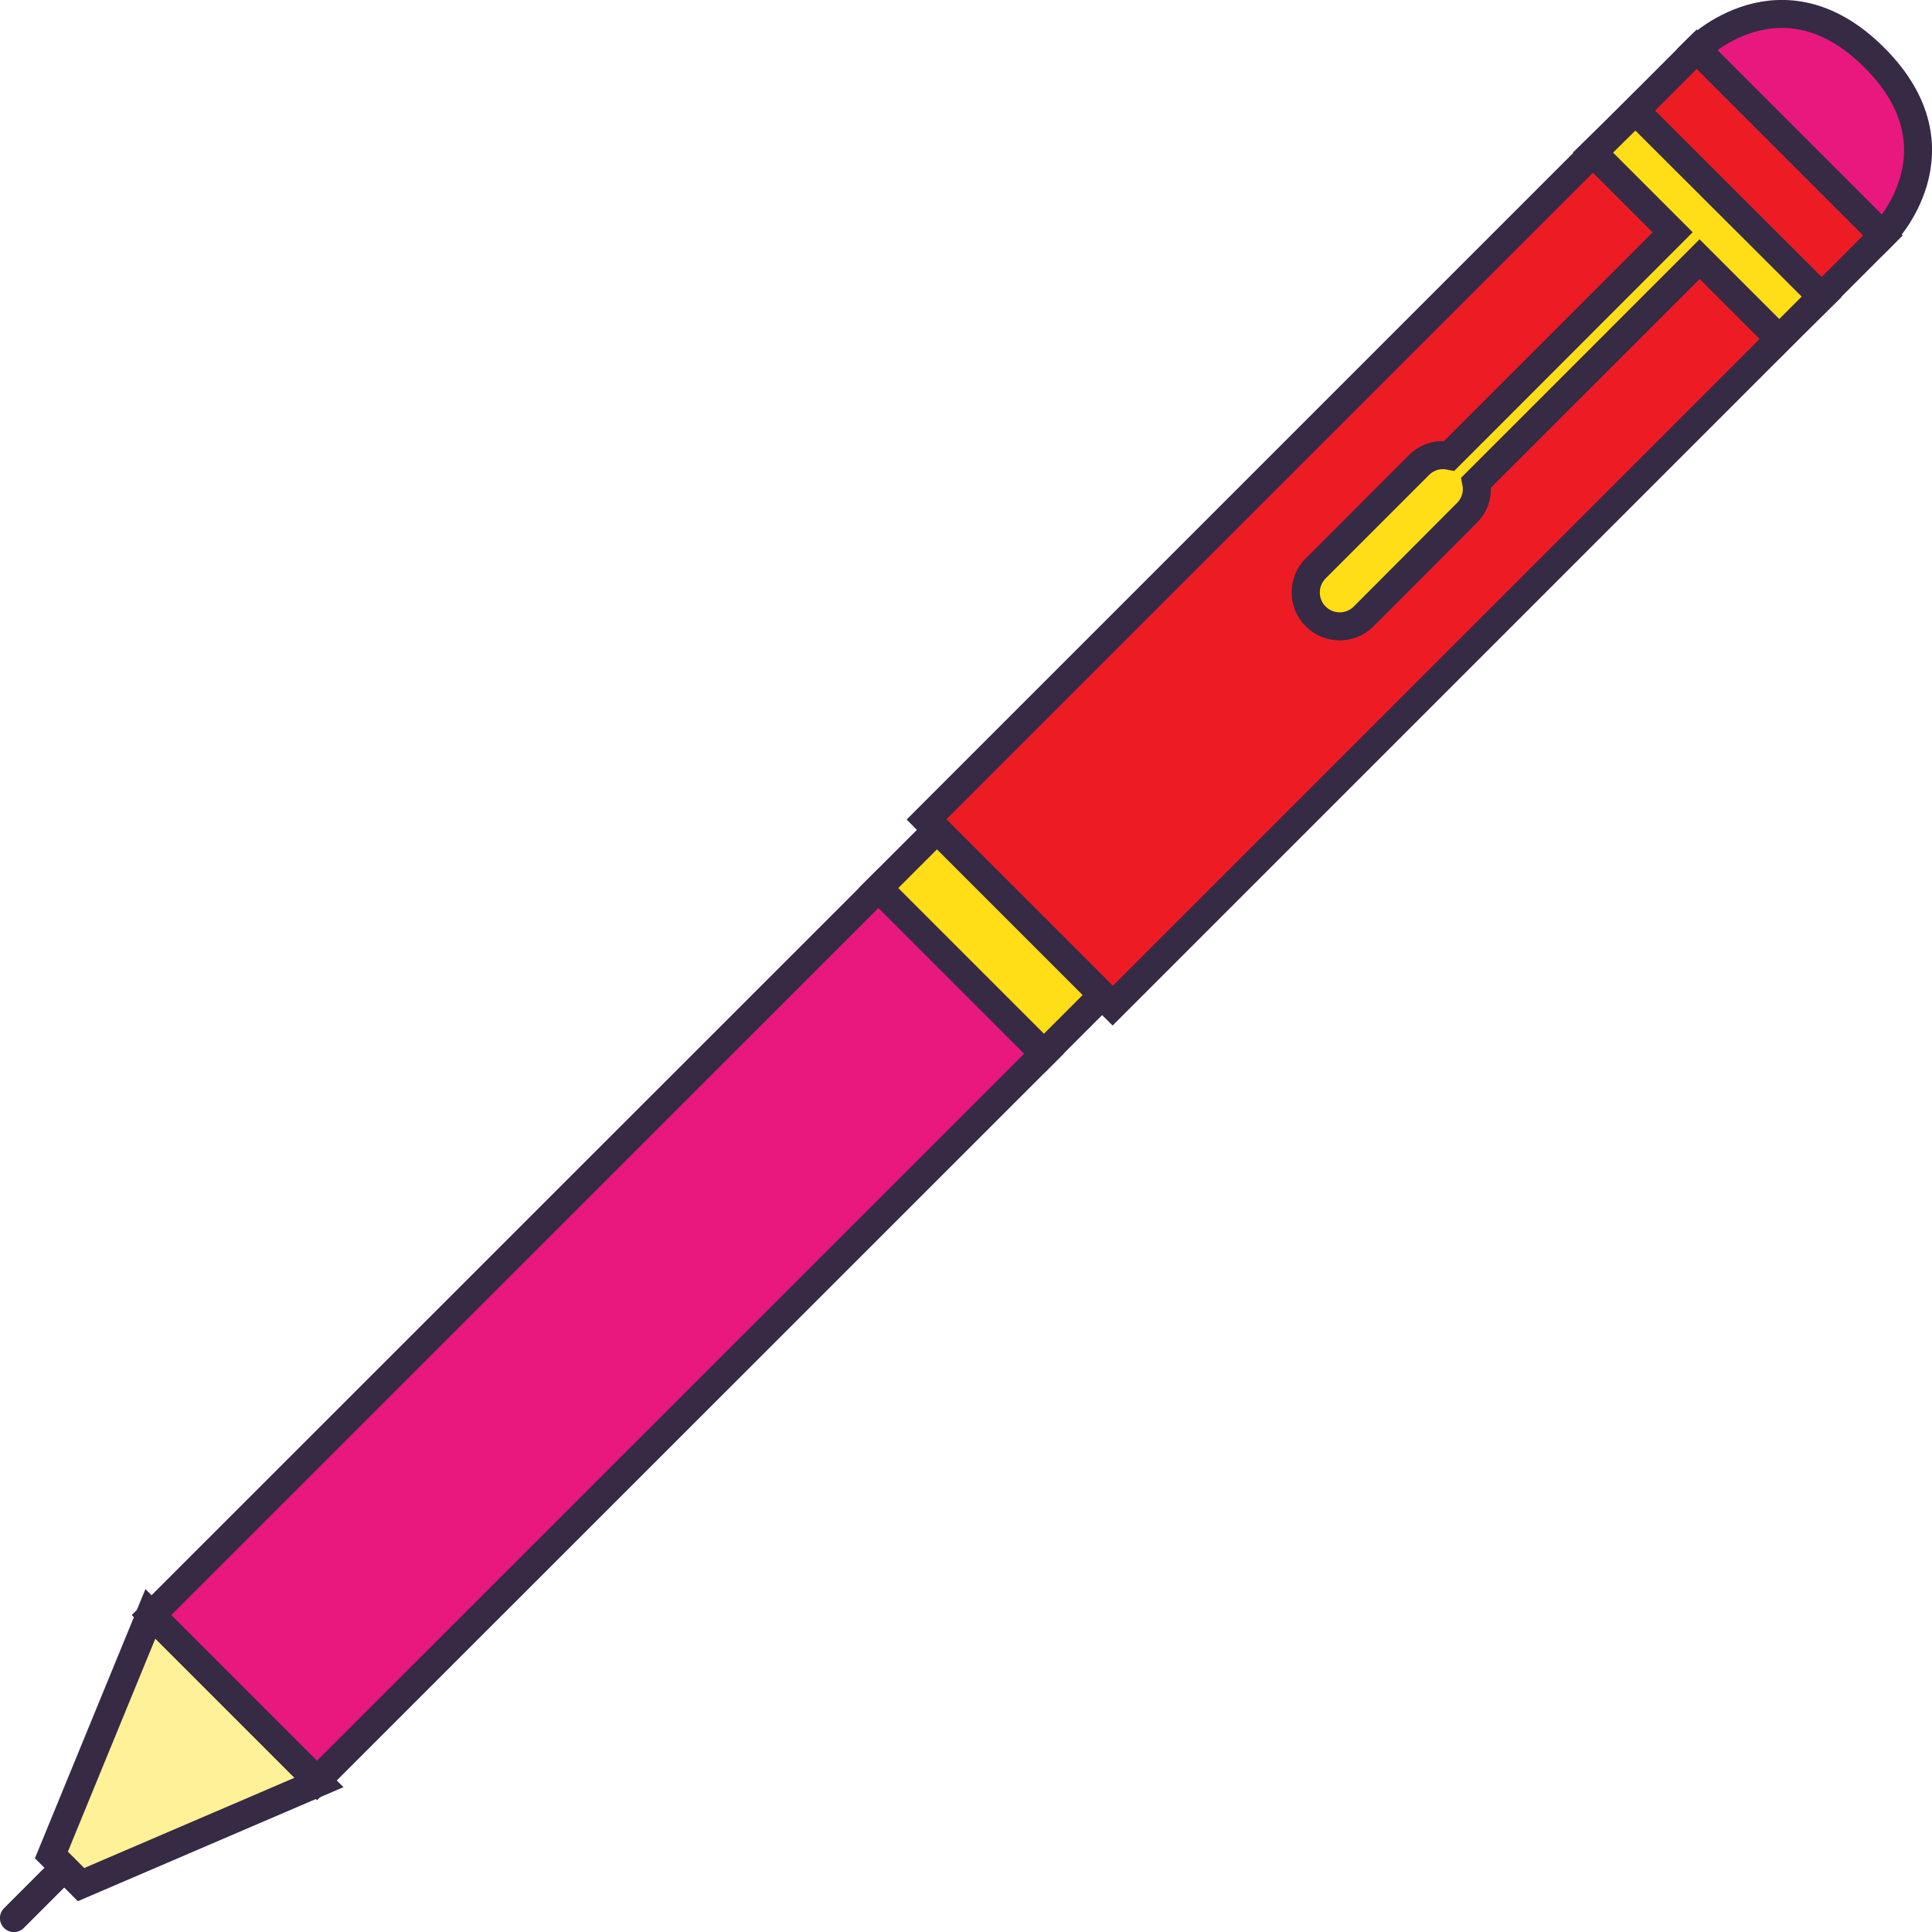
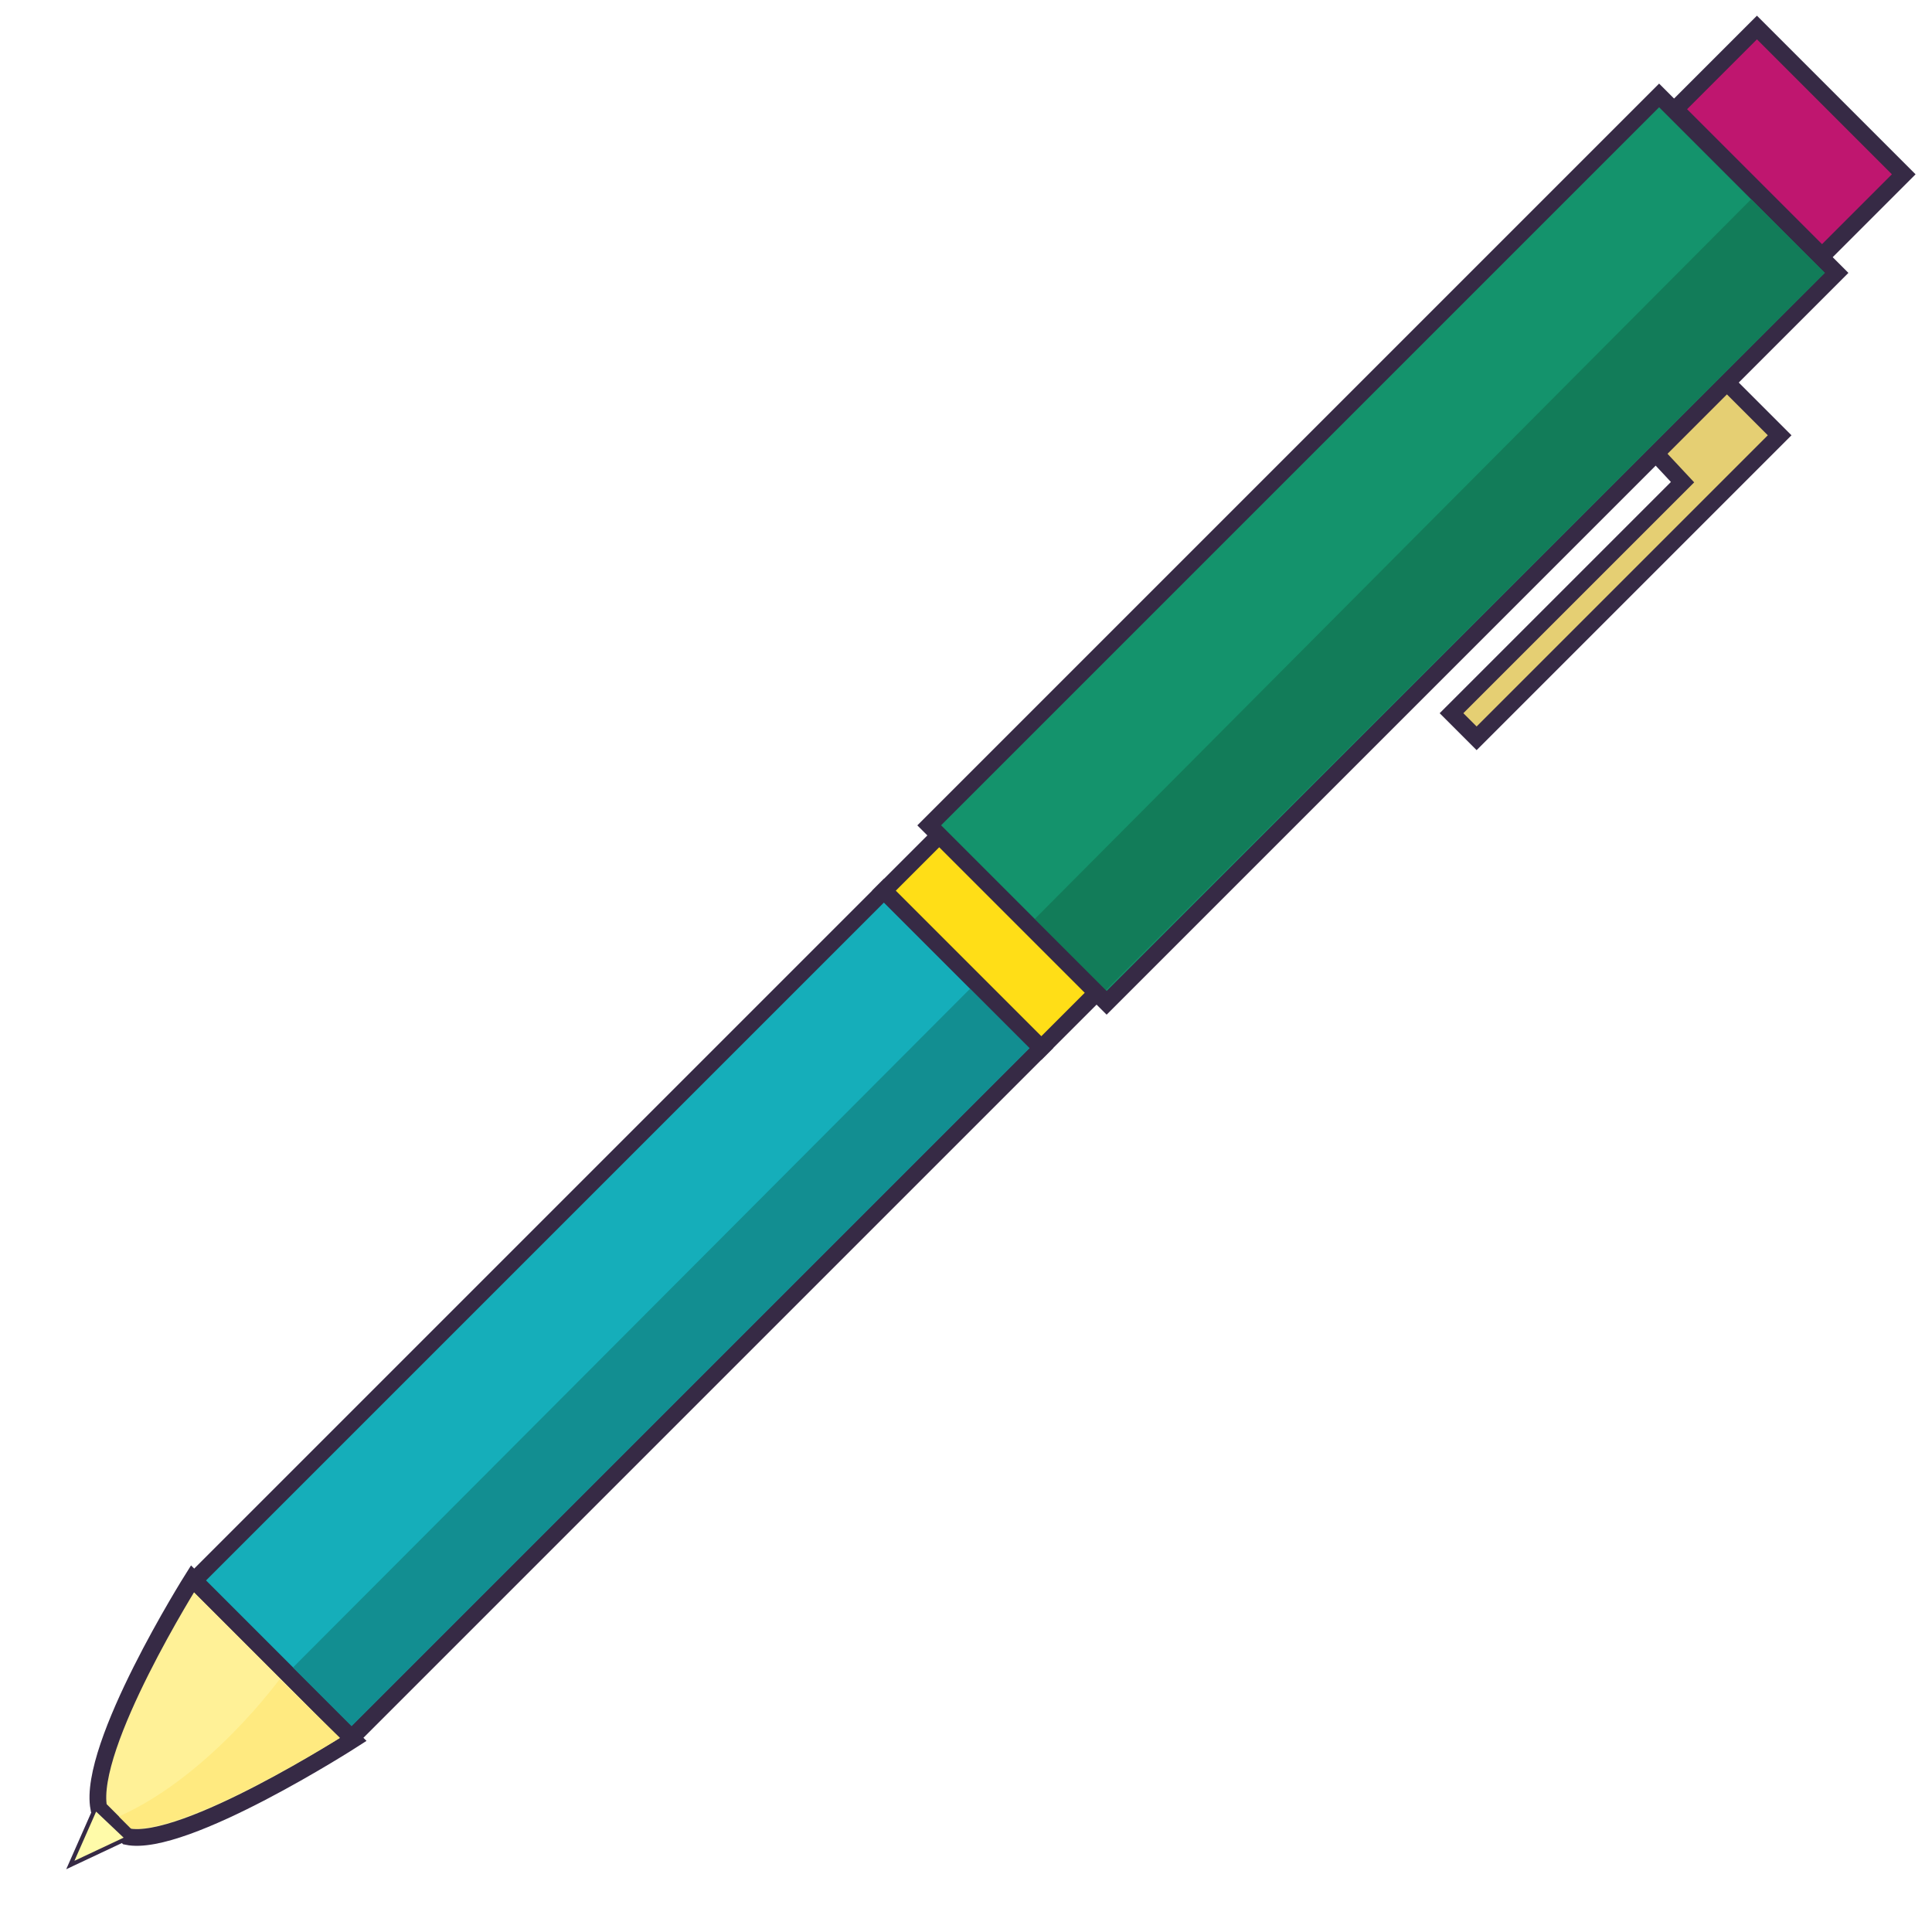
- <svg xmlns="http://www.w3.org/2000/svg" id="master-artboard" viewBox="0 0 115.37 115.37">
-   <defs>
-     <style>.cls-1{fill:#fff197;}.cls-1,.cls-2,.cls-3,.cls-4,.cls-5{stroke:#362a45;stroke-width:1.67px;}.cls-1,.cls-3,.cls-4,.cls-5{stroke-miterlimit:10;}.cls-2{fill:none;stroke-linecap:round;stroke-linejoin:round;}.cls-3{fill:#e9187e;}.cls-4{fill:#ed1c24;}.cls-5{fill:#ffde17;}</style>
-   </defs>
-   <path class="cls-1" d="M40.26,98.75l-5.91,14.4.77.77,1,1,14.21-6.1-.07-.07-9.88-9.88Z" transform="translate(-31.28 -2.38)" />
-   <path class="cls-2" d="M35.11,113.92l-3,3" transform="translate(-31.28 -2.38)" />
-   <path class="cls-3" d="M143.21,5.82c-5.56-5.56-10.62-.5-10.62-.5l5.56,5.56,5.56,5.56S148.77,11.38,143.21,5.82Z" transform="translate(-31.28 -2.38)" />
-   <path class="cls-4" d="M132.6,5.32l-46,46,.62.62,9.88,9.88.62.62,46-46-5.56-5.56Zm4.94,17.29-4.76-4.76L119.43,31.19a2,2,0,0,1-.55,1.81l-6.18,6.18a2,2,0,1,1-2.86-2.86L116,30.15a2,2,0,0,1,1.81-.55l13.34-13.34-4.76-4.76L128.94,9l11.12,11.12Z" transform="translate(-31.28 -2.38)" />
-   <path class="cls-3" d="M83.74,55.42l9.88,9.88L50.21,108.7l-9.88-9.88Z" transform="translate(-31.28 -2.38)" />
-   <path class="cls-5" d="M126.42,11.49l4.76,4.76L117.84,29.6a2,2,0,0,0-1.81.55l-6.18,6.18a2,2,0,1,0,2.86,2.86L118.88,33a2,2,0,0,0,.55-1.81l13.34-13.34,4.76,4.76,2.52-2.52L128.94,9Z" transform="translate(-31.28 -2.38)" />
-   <path class="cls-5" d="M87.23,51.92l9.88,9.88-3.49,3.49-9.88-9.88Z" transform="translate(-31.28 -2.38)" />
+ <svg xmlns="http://www.w3.org/2000/svg" version="1.1" id="master-artboard" x="0px" y="0px" viewBox="0 0 115.4 115.4" style="enable-background:new 0 0 115.4 115.4;" xml:space="preserve">
+   <style type="text/css">
+ 	.st0{fill:#FFF197;stroke:#362A45;stroke-miterlimit:10;}
+ 	.st1{fill:#E5CF73;stroke:#362A45;stroke-miterlimit:10;}
+ 	.st2{fill:none;stroke:#362A45;stroke-width:1.584;stroke-linecap:round;stroke-linejoin:round;}
+ 	.st3{fill:#14936C;stroke:#362A45;stroke-miterlimit:10;}
+ 	.st4{fill:#127C59;}
+ 	.st5{fill:#15AEBA;stroke:#362A45;stroke-miterlimit:10;}
+ 	.st6{fill:#128E91;}
+ 	.st7{fill:#FFDE17;stroke:#362A45;stroke-miterlimit:10;}
+ 	.st8{fill:#FFEA80;}
+ 	.st9{fill:#FFFBA9;stroke:#362A45;stroke-width:0.246;stroke-miterlimit:10;}
+ 	.st10{fill:#BF166F;stroke:#362A45;stroke-miterlimit:10;}
+ </style>
+   <path class="st0" d="M7.6,109.7c3.4,0.7,13.5-5.8,13.5-5.8l-0.1-0.1l-9.4-9.4l-0.1-0.1c0,0-6.3,10-5.6,13.7l0.8,0.8L7.6,109.7z" />
+   <polyline class="st1" points="103.2,22.9 106.3,26 88.2,44.1 86.7,42.6 100.5,28.8 99.1,27.3 " />
+   <path class="st2" d="M3.8,111.6" />
+   <path class="st3" d="M99.1,5.7L55.5,49.3l0.6,0.6l9.4,9.4l0.6,0.6l43.6-43.6l-5.3-5.3L99.1,5.7z" />
+   <polygon class="st4" points="61.4,55.3 65.7,59.5 109,16.3 104.6,11.9 " />
+   <path class="st5" d="M52.8,53.2l9.4,9.4L21,103.8l-9.4-9.4L52.8,53.2z" />
+   <path class="st6" d="M58.5,58.5l3.5,3.6l-41,41l-3.5-3.5L58.5,58.5z" />
+   <path class="st7" d="M56.1,49.9l9.4,9.4l-3.3,3.3l-9.4-9.4L56.1,49.9z" />
+   <path class="st8" d="M7.1,108.5l0.7,0.7c3.4,0.3,12.5-5.4,12.5-5.4c0,0-3.6-3.5-3.6-3.5S12.5,106.1,7.1,108.5z" />
+   <polygon class="st9" points="7.6,109.8 4.2,111.4 5.7,108 " />
+   <rect x="100.7" y="5" transform="matrix(0.7071 0.7071 -0.7071 0.7071 37.2738 -73.097)" class="st10" width="12.4" height="6.9" />
</svg>
